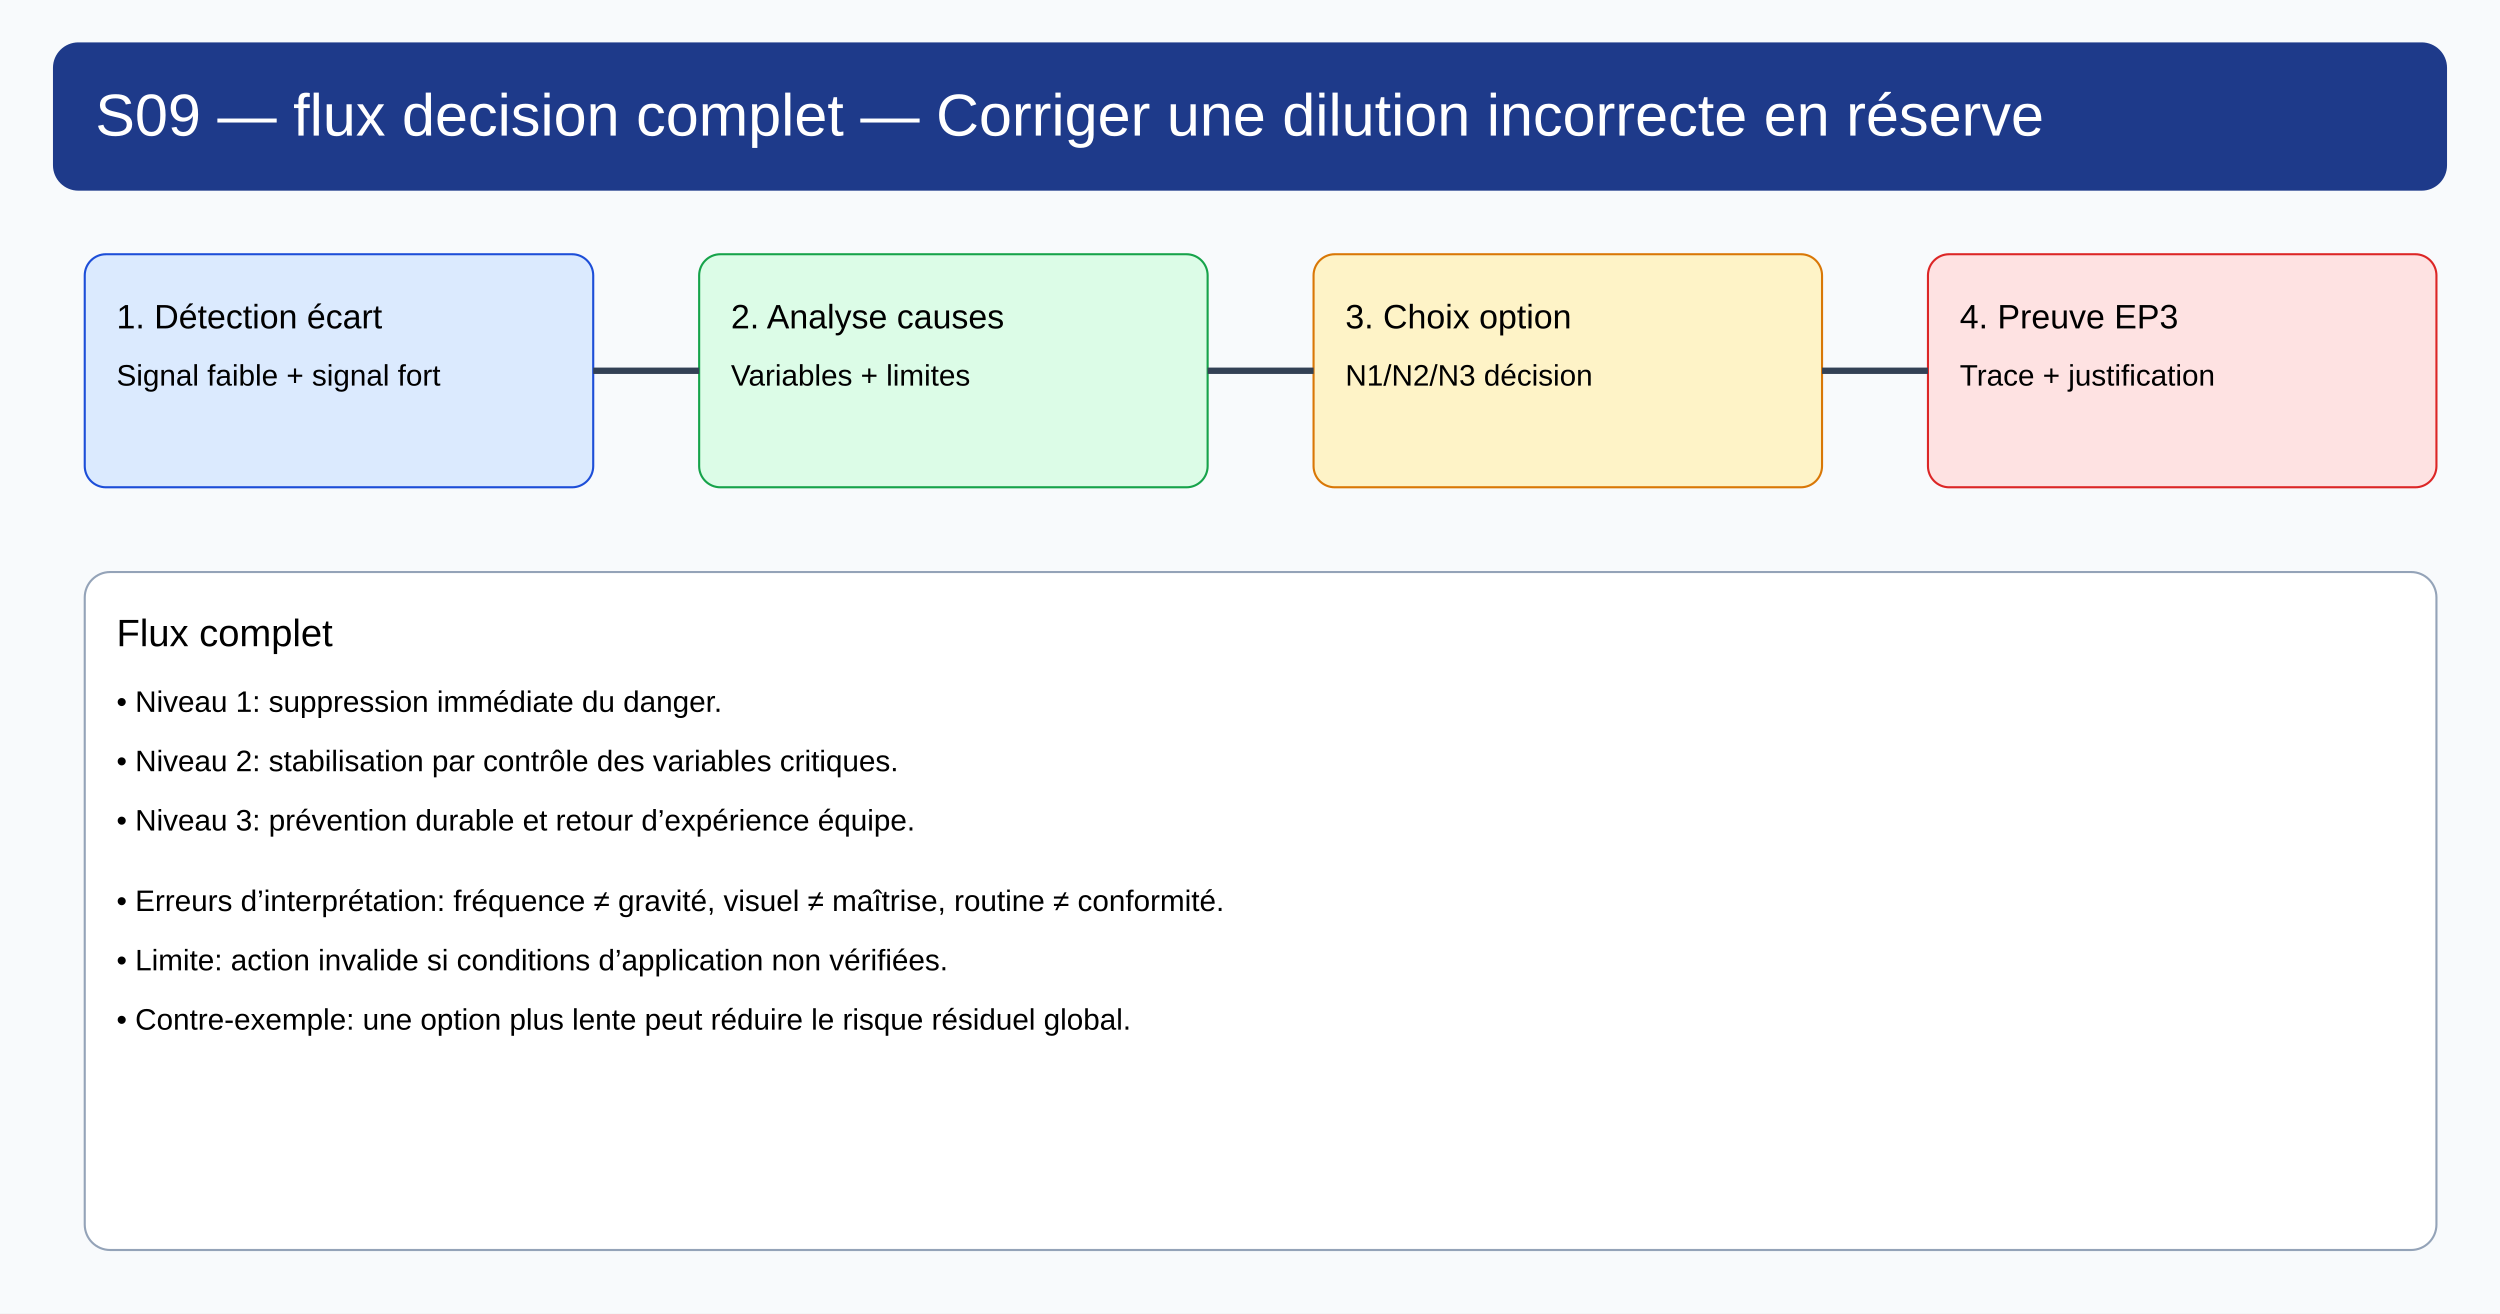
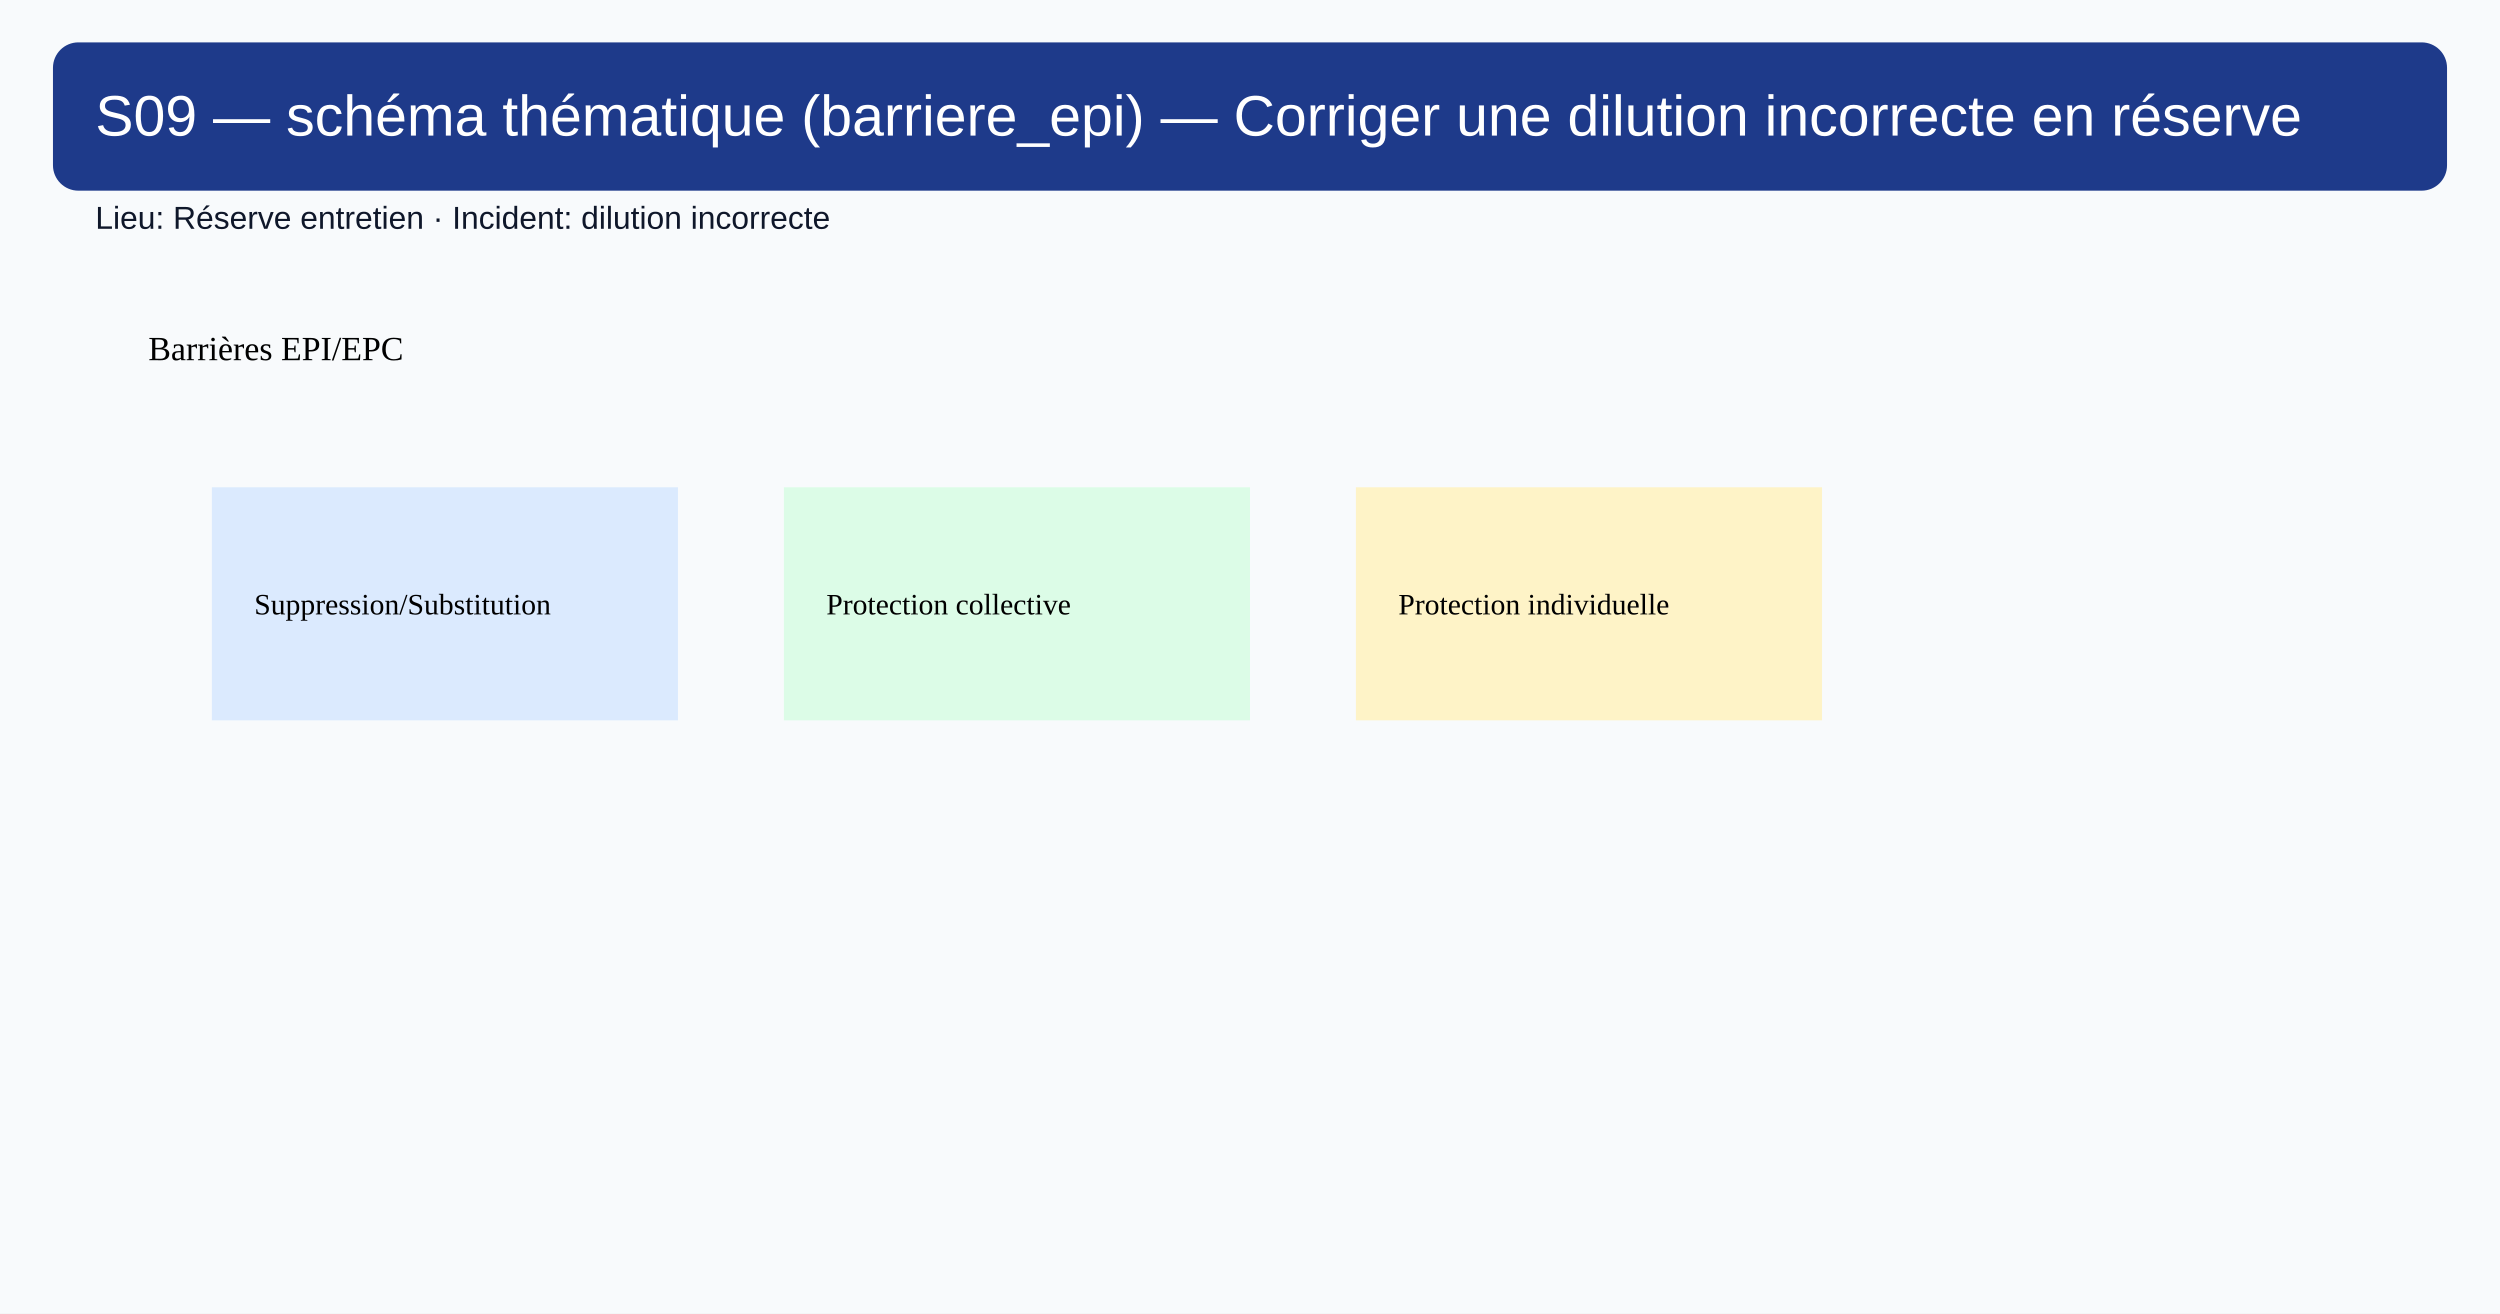
<svg xmlns="http://www.w3.org/2000/svg" width="1180" height="620" viewBox="0 0 1180 620">
  <rect width="1180" height="620" fill="#f8fafc" />
  <rect x="25" y="20" width="1130" height="70" rx="12" fill="#1e3a8a" />
-   <text x="45" y="64" fill="#fff" font-size="28" font-family="Arial">S09 — flux decision complet — Corriger une dilution incorrecte en réserve</text>
-   <rect x="40" y="120" width="240" height="110" rx="10" fill="#dbeafe" stroke="#1d4ed8" />
-   <text x="55" y="155" font-size="16" font-family="Arial">1. Détection écart</text>
-   <text x="55" y="182" font-size="14" font-family="Arial">Signal faible + signal fort</text>
-   <rect x="330" y="120" width="240" height="110" rx="10" fill="#dcfce7" stroke="#16a34a" />
-   <text x="345" y="155" font-size="16" font-family="Arial">2. Analyse causes</text>
-   <text x="345" y="182" font-size="14" font-family="Arial">Variables + limites</text>
-   <rect x="620" y="120" width="240" height="110" rx="10" fill="#fef3c7" stroke="#d97706" />
-   <text x="635" y="155" font-size="16" font-family="Arial">3. Choix option</text>
-   <text x="635" y="182" font-size="14" font-family="Arial">N1/N2/N3 décision</text>
-   <rect x="910" y="120" width="240" height="110" rx="10" fill="#fee2e2" stroke="#dc2626" />
-   <text x="925" y="155" font-size="16" font-family="Arial">4. Preuve EP3</text>
-   <text x="925" y="182" font-size="14" font-family="Arial">Trace + justification</text>
-   <line x1="280" y1="175" x2="330" y2="175" stroke="#334155" stroke-width="3" />
-   <line x1="570" y1="175" x2="620" y2="175" stroke="#334155" stroke-width="3" />
-   <line x1="860" y1="175" x2="910" y2="175" stroke="#334155" stroke-width="3" />
-   <rect x="40" y="270" width="1110" height="320" rx="12" fill="#fff" stroke="#94a3b8" />
-   <text x="55" y="305" font-size="18" font-family="Arial">Flux complet</text>
-   <text x="55" y="336" font-size="14" font-family="Arial">• Niveau 1: suppression immédiate du danger.</text>
-   <text x="55" y="364" font-size="14" font-family="Arial">• Niveau 2: stabilisation par contrôle des variables critiques.</text>
-   <text x="55" y="392" font-size="14" font-family="Arial">• Niveau 3: prévention durable et retour d’expérience équipe.</text>
-   <text x="55" y="430" font-size="14" font-family="Arial">• Erreurs d’interprétation: fréquence ≠ gravité, visuel ≠ maîtrise, routine ≠ conformité.</text>
-   <text x="55" y="458" font-size="14" font-family="Arial">• Limite: action invalide si conditions d’application non vérifiées.</text>
-   <text x="55" y="486" font-size="14" font-family="Arial">• Contre-exemple: une option plus lente peut réduire le risque résiduel global.</text>
+   <text x="45" y="64" fill="#fff" font-size="27" font-family="Arial">S09 — schéma thématique (barriere_epi) — Corriger une dilution incorrecte en réserve</text>
+   <text x="45" y="108" fill="#0f172a" font-size="15" font-family="Arial">Lieu: Réserve entretien · Incident: dilution incorrecte</text>
+   <text x="70" y="170" font-size="16">Barrières EPI/EPC</text>
+   <rect x="100" y="230" width="220" height="110" fill="#dbeafe" />
+   <text x="120" y="290" font-size="14">Suppression/Substitution</text>
+   <rect x="370" y="230" width="220" height="110" fill="#dcfce7" />
+   <text x="390" y="290" font-size="14">Protection collective</text>
+   <rect x="640" y="230" width="220" height="110" fill="#fef3c7" />
+   <text x="660" y="290" font-size="14">Protection individuelle</text>
</svg>
